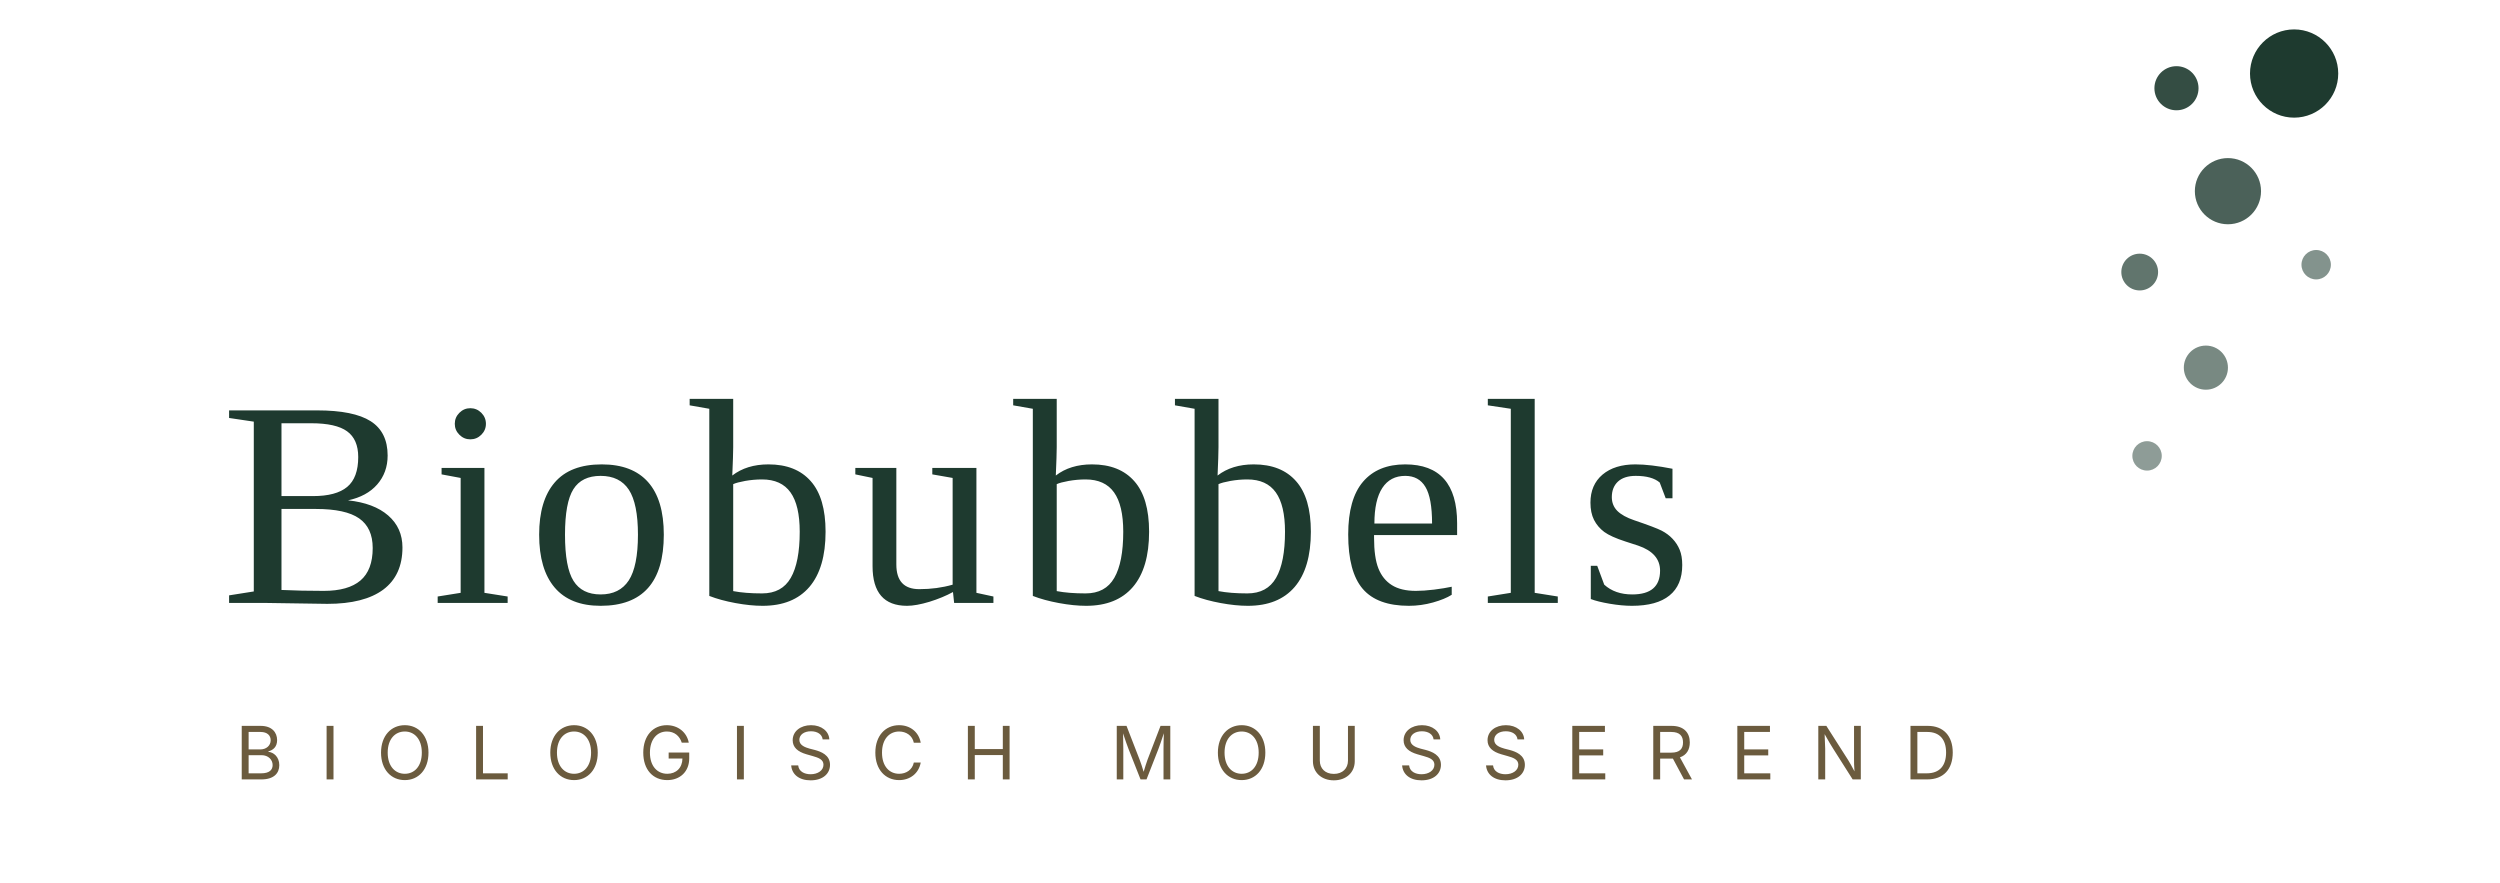
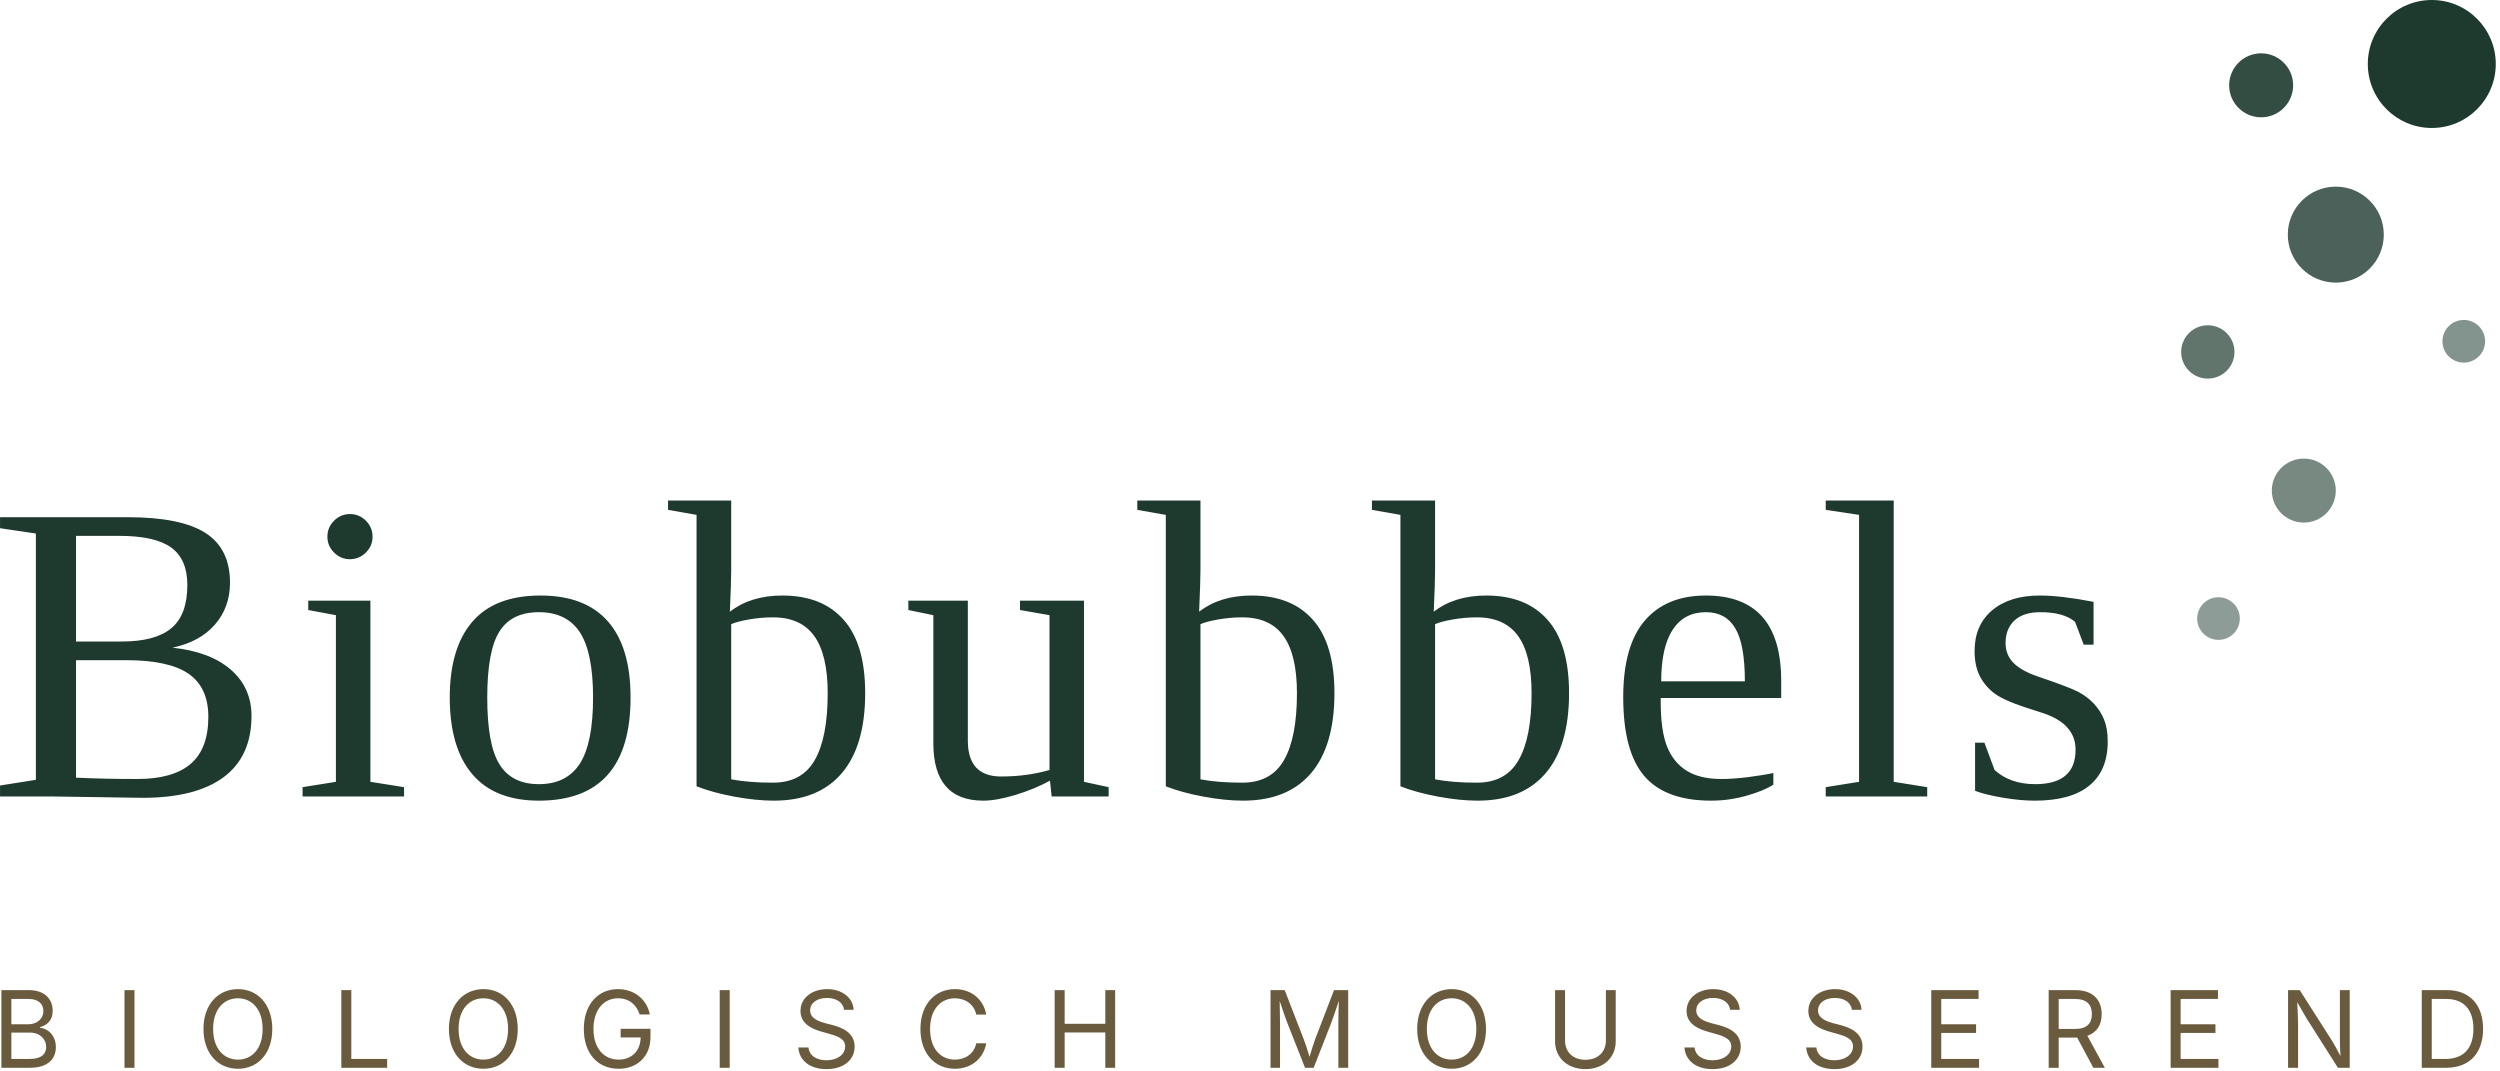
- <svg xmlns="http://www.w3.org/2000/svg" viewBox="0 0 340 120" width="680" height="240">
-   <g fill="#1E3A2F">
-     <circle cx="292" cy="62" r="2" opacity="0.5" />
-     <circle cx="300" cy="50" r="3" opacity="0.6" />
-     <circle cx="291" cy="37" r="2.5" opacity="0.7" />
-     <circle cx="303" cy="26" r="4.5" opacity="0.8" />
-     <circle cx="315" cy="36" r="2" opacity="0.55" />
-     <circle cx="296" cy="12" r="3" opacity="0.9" />
-     <circle cx="312" cy="10" r="6" />
+ <svg xmlns="http://www.w3.org/2000/svg" viewBox="0 0 234.415 100.352" width="468.829" height="200.704" version="1.1" id="svg8">
+   <defs id="defs8" />
+   <g fill="#1e3a2f" id="g7" style="display:inline" transform="translate(-83.98084,-4)">
+     <circle cx="292" cy="62" r="2" opacity="0.5" id="circle1" />
+     <circle cx="300" cy="50" r="3" opacity="0.6" id="circle2" />
+     <circle cx="291" cy="37" r="2.5" opacity="0.7" id="circle3" />
+     <circle cx="303" cy="26" r="4.5" opacity="0.8" id="circle4" />
+     <circle cx="315" cy="36" r="2" opacity="0.55" id="circle5" />
+     <circle cx="296" cy="12" r="3" opacity="0.9" id="circle6" />
+     <circle cx="312" cy="10" r="6" id="circle7" style="display:inline" />
  </g>
-   <text x="30" y="82" font-family="'Cormorant Garamond', Georgia, 'Times New Roman', serif" font-size="40" letter-spacing="2" fill="#1E3A2F">Biobubbels</text>
-   <text x="32" y="106" font-family="Inter, Helvetica, Arial, sans-serif" font-size="10" letter-spacing="5" fill="#6B5B3E">BIOLOGISCH MOUSSEREND</text>
+   <text x="-1.152" y="74.682" font-family="'Cormorant Garamond', Georgia, 'Times New Roman', serif" font-size="40px" letter-spacing="2" fill="#1e3a2f" id="text7">Biobubbels</text>
+   <text x="-0.745" y="100.122" font-family="Inter, Helvetica, Arial, sans-serif" font-size="10px" letter-spacing="5" fill="#6b5b3e" id="text8">BIOLOGISCH MOUSSEREND</text>
</svg>
